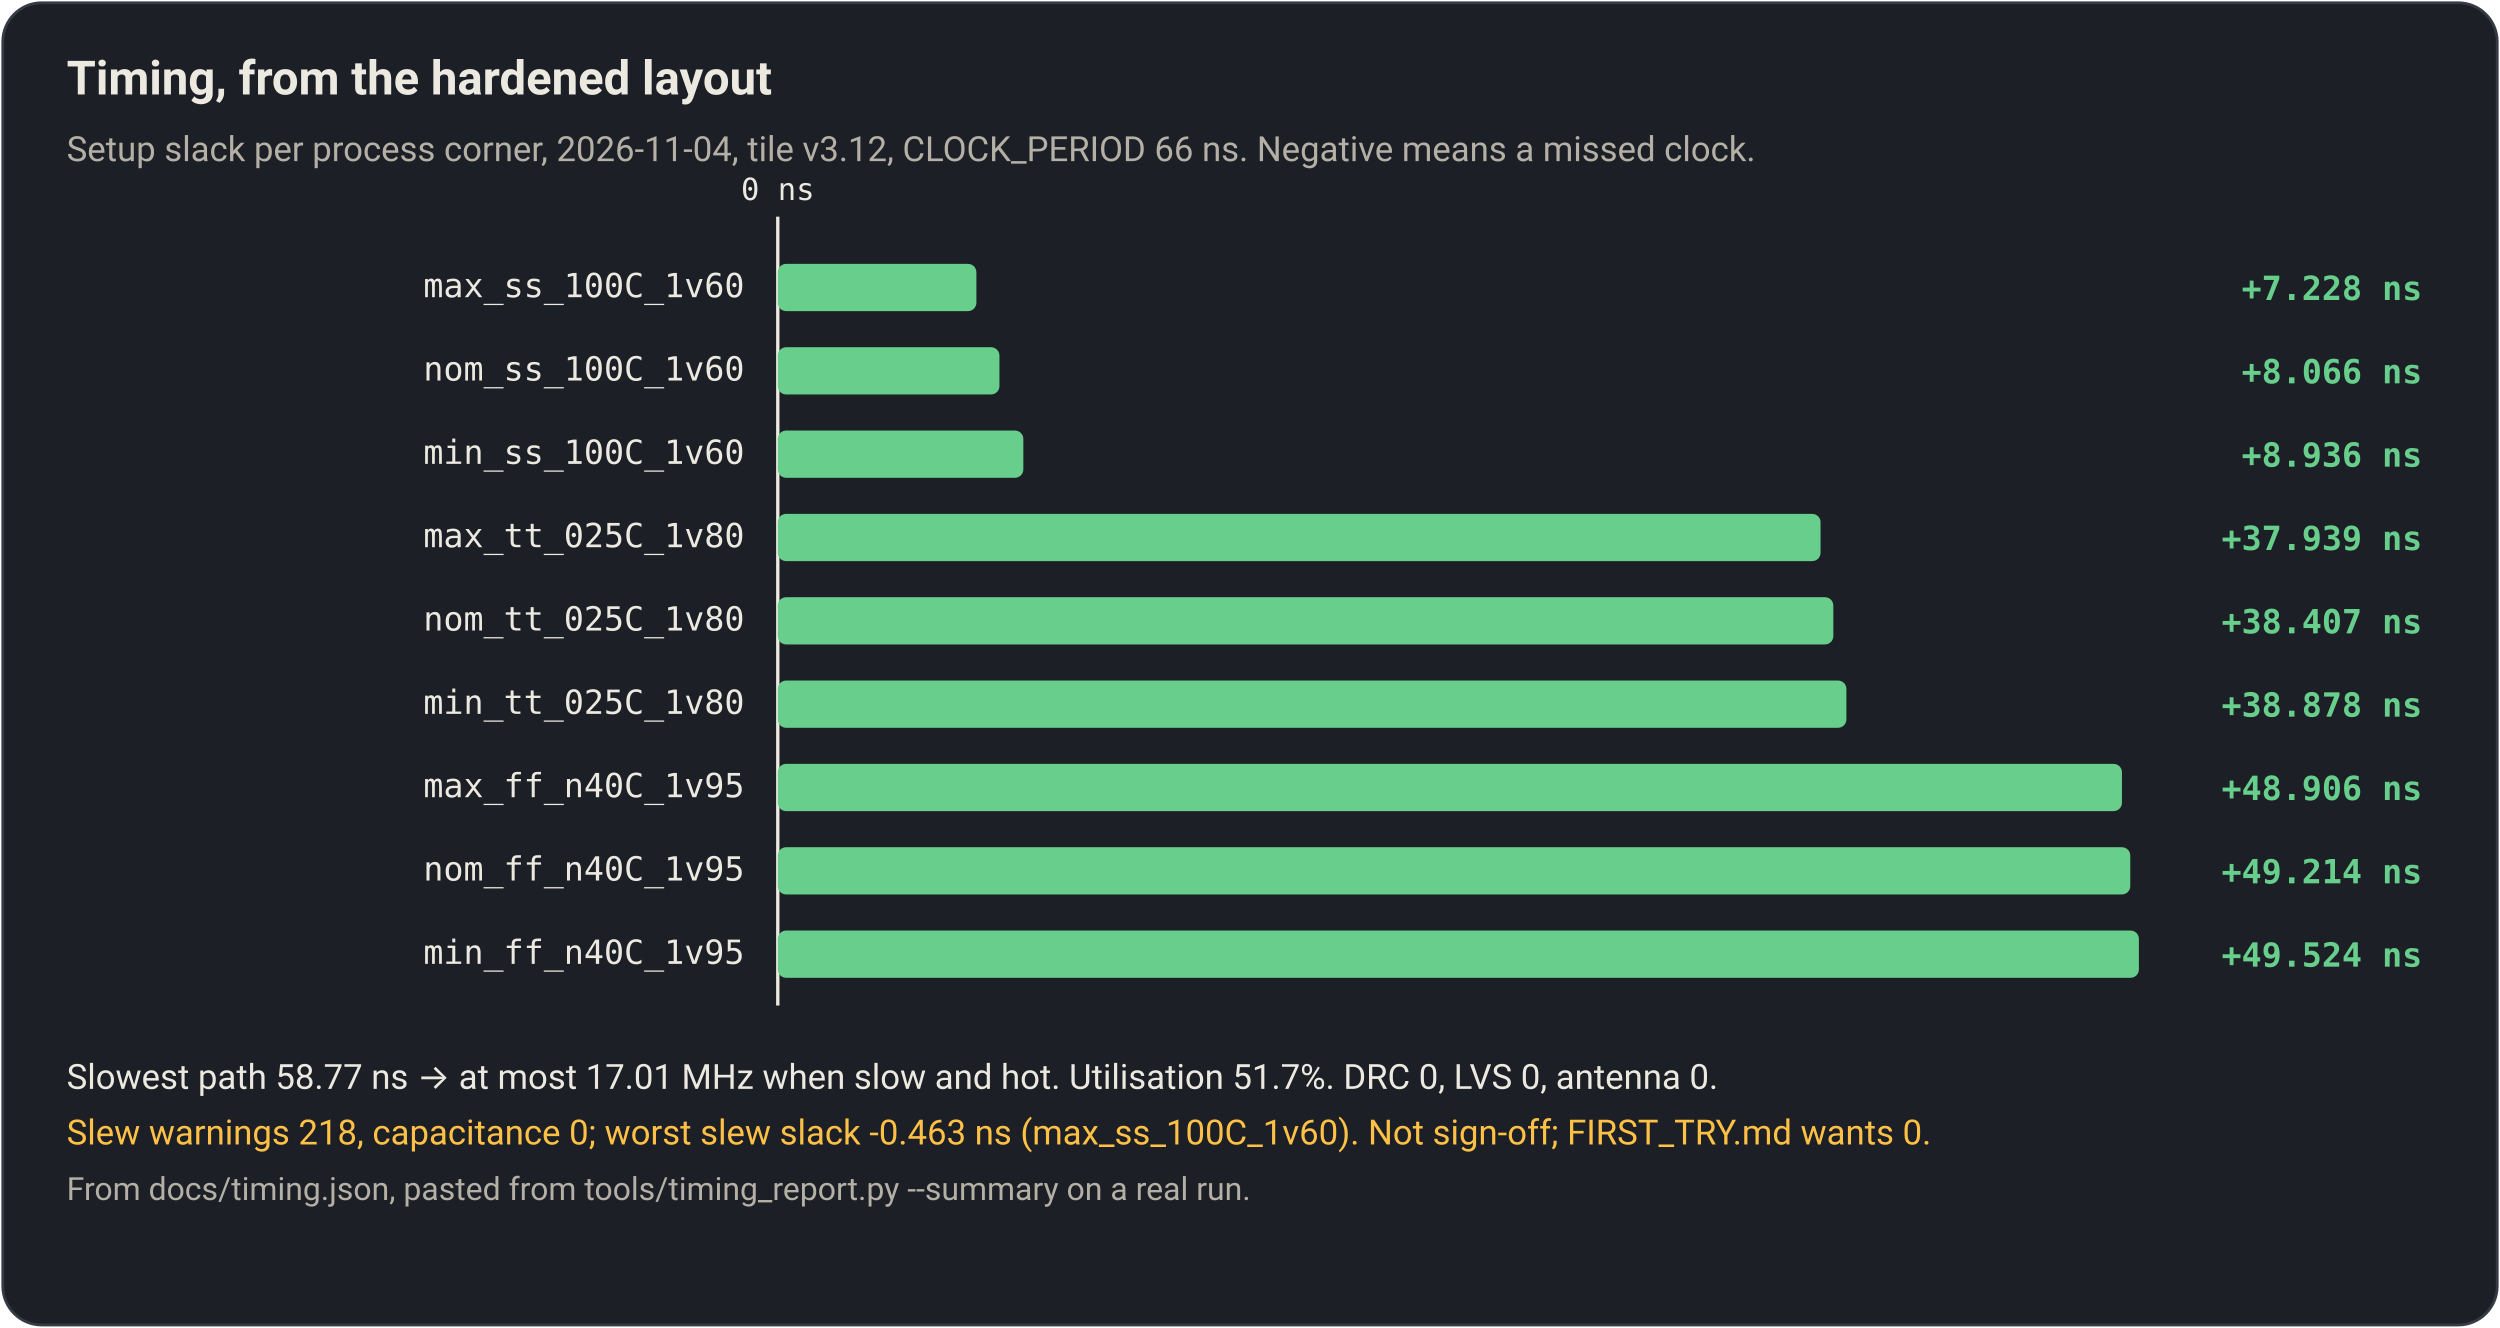
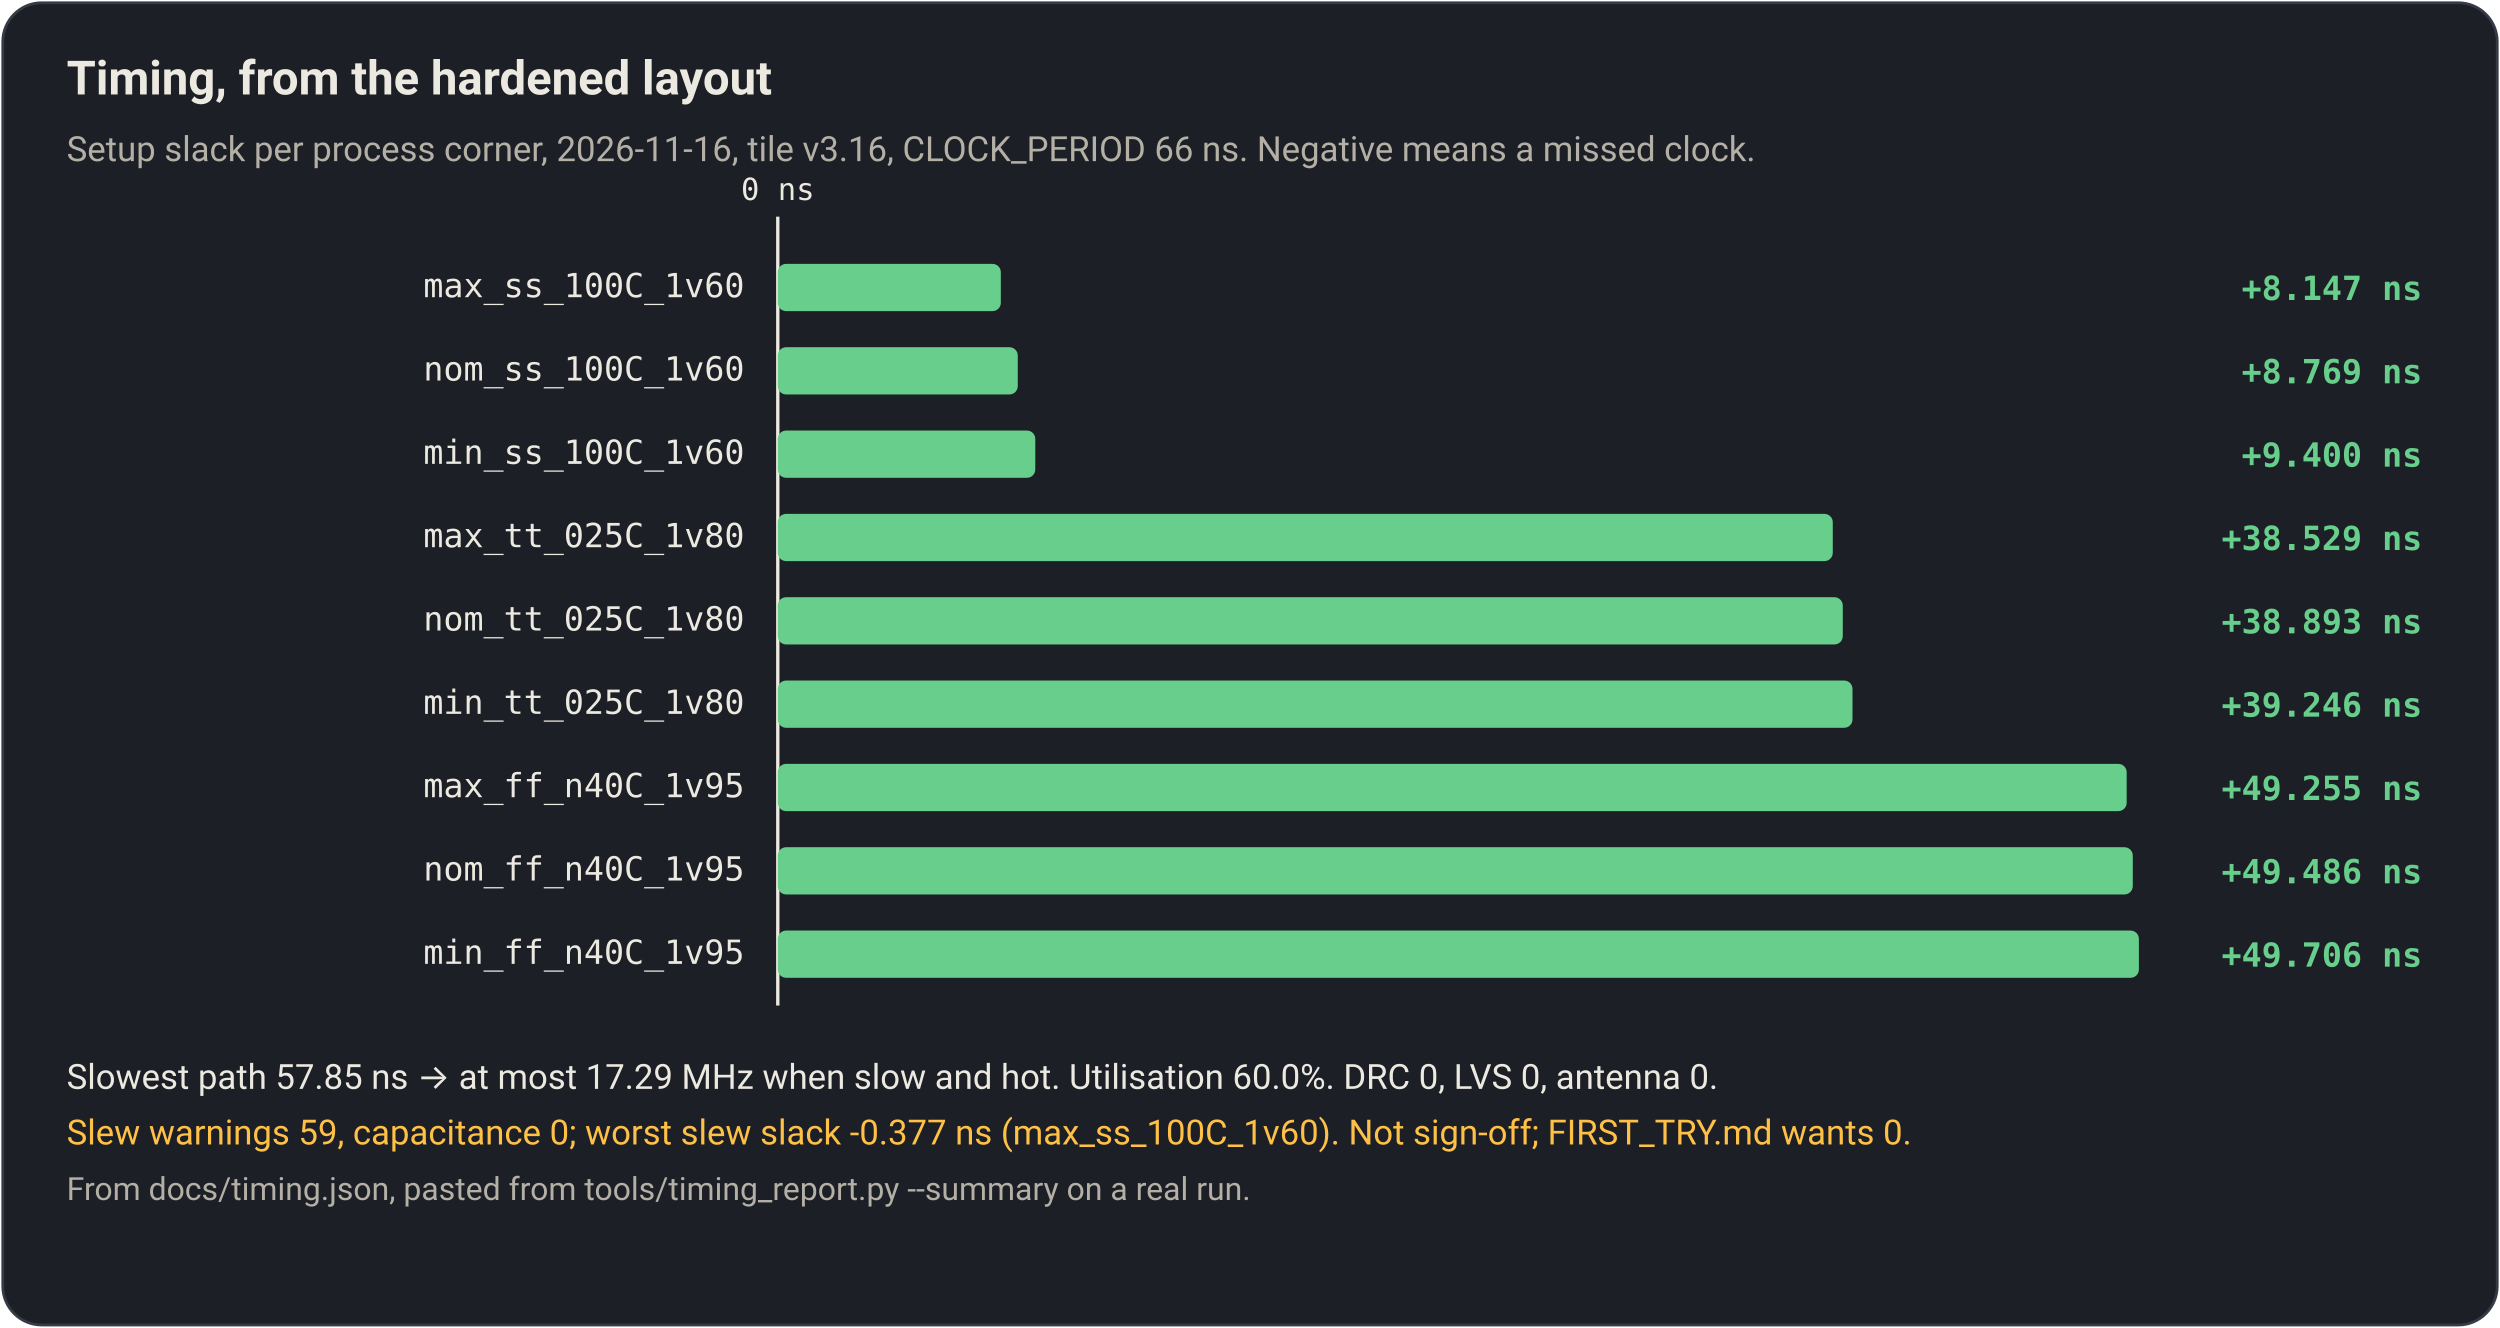
<svg xmlns="http://www.w3.org/2000/svg" viewBox="0 0 900 478" width="900" height="478" role="img" aria-label="Timing, from the hardened layout">
  <rect x="1" y="1" width="898" height="476" rx="14" fill="#1c1f26" stroke="#353a45" />
  <text x="24" y="34" style="font-family:ui-sans-serif,system-ui,-apple-system,'Segoe UI',Roboto,sans-serif;font-size:17px;font-weight:700" fill="#ece9e0">Timing, from the hardened layout</text>
-   <text x="24" y="58" style="font-family:ui-sans-serif,system-ui,-apple-system,'Segoe UI',Roboto,sans-serif;font-size:12.5px" fill="#b4b0a6">Setup slack per process corner, 2026-11-04, tile v3.12, CLOCK_PERIOD 66 ns. Negative means a missed clock.</text>
+   <text x="24" y="58" style="font-family:ui-sans-serif,system-ui,-apple-system,'Segoe UI',Roboto,sans-serif;font-size:12.5px" fill="#b4b0a6">Setup slack per process corner, 2026-11-16, tile v3.16, CLOCK_PERIOD 66 ns. Negative means a missed clock.</text>
  <line x1="280.0" y1="78" x2="280.0" y2="362" stroke="#ece9e0" stroke-width="1.2" />
  <text x="280.0" y="72" text-anchor="middle" style="font-family:ui-monospace,SFMono-Regular,Menlo,Consolas,monospace;font-size:11px" fill="#ece9e0">0 ns</text>
  <text x="268" y="107" text-anchor="end" style="font-family:ui-monospace,SFMono-Regular,Menlo,Consolas,monospace;font-size:12px" fill="#ece9e0">max_ss_100C_1v60</text>
-   <rect x="280.0" y="95" width="71.5" height="17" rx="3" fill="#67cf8b" />
-   <text x="872" y="108" text-anchor="end" style="font-family:ui-monospace,SFMono-Regular,Menlo,Consolas,monospace;font-size:12px;font-weight:600" fill="#67cf8b">+7.228 ns</text>
+   <rect x="280.0" y="95" width="80.3" height="17" rx="3" fill="#67cf8b" />
+   <text x="872" y="108" text-anchor="end" style="font-family:ui-monospace,SFMono-Regular,Menlo,Consolas,monospace;font-size:12px;font-weight:600" fill="#67cf8b">+8.147 ns</text>
  <text x="268" y="137" text-anchor="end" style="font-family:ui-monospace,SFMono-Regular,Menlo,Consolas,monospace;font-size:12px" fill="#ece9e0">nom_ss_100C_1v60</text>
-   <rect x="280.0" y="125" width="79.8" height="17" rx="3" fill="#67cf8b" />
-   <text x="872" y="138" text-anchor="end" style="font-family:ui-monospace,SFMono-Regular,Menlo,Consolas,monospace;font-size:12px;font-weight:600" fill="#67cf8b">+8.066 ns</text>
+   <rect x="280.0" y="125" width="86.4" height="17" rx="3" fill="#67cf8b" />
+   <text x="872" y="138" text-anchor="end" style="font-family:ui-monospace,SFMono-Regular,Menlo,Consolas,monospace;font-size:12px;font-weight:600" fill="#67cf8b">+8.769 ns</text>
  <text x="268" y="167" text-anchor="end" style="font-family:ui-monospace,SFMono-Regular,Menlo,Consolas,monospace;font-size:12px" fill="#ece9e0">min_ss_100C_1v60</text>
-   <rect x="280.0" y="155" width="88.4" height="17" rx="3" fill="#67cf8b" />
-   <text x="872" y="168" text-anchor="end" style="font-family:ui-monospace,SFMono-Regular,Menlo,Consolas,monospace;font-size:12px;font-weight:600" fill="#67cf8b">+8.936 ns</text>
+   <rect x="280.0" y="155" width="92.7" height="17" rx="3" fill="#67cf8b" />
+   <text x="872" y="168" text-anchor="end" style="font-family:ui-monospace,SFMono-Regular,Menlo,Consolas,monospace;font-size:12px;font-weight:600" fill="#67cf8b">+9.400 ns</text>
  <text x="268" y="197" text-anchor="end" style="font-family:ui-monospace,SFMono-Regular,Menlo,Consolas,monospace;font-size:12px" fill="#ece9e0">max_tt_025C_1v80</text>
-   <rect x="280.0" y="185" width="375.4" height="17" rx="3" fill="#67cf8b" />
-   <text x="872" y="198" text-anchor="end" style="font-family:ui-monospace,SFMono-Regular,Menlo,Consolas,monospace;font-size:12px;font-weight:600" fill="#67cf8b">+37.939 ns</text>
+   <rect x="280.0" y="185" width="379.8" height="17" rx="3" fill="#67cf8b" />
+   <text x="872" y="198" text-anchor="end" style="font-family:ui-monospace,SFMono-Regular,Menlo,Consolas,monospace;font-size:12px;font-weight:600" fill="#67cf8b">+38.529 ns</text>
  <text x="268" y="227" text-anchor="end" style="font-family:ui-monospace,SFMono-Regular,Menlo,Consolas,monospace;font-size:12px" fill="#ece9e0">nom_tt_025C_1v80</text>
-   <rect x="280.0" y="215" width="380.0" height="17" rx="3" fill="#67cf8b" />
-   <text x="872" y="228" text-anchor="end" style="font-family:ui-monospace,SFMono-Regular,Menlo,Consolas,monospace;font-size:12px;font-weight:600" fill="#67cf8b">+38.407 ns</text>
+   <rect x="280.0" y="215" width="383.4" height="17" rx="3" fill="#67cf8b" />
+   <text x="872" y="228" text-anchor="end" style="font-family:ui-monospace,SFMono-Regular,Menlo,Consolas,monospace;font-size:12px;font-weight:600" fill="#67cf8b">+38.893 ns</text>
  <text x="268" y="257" text-anchor="end" style="font-family:ui-monospace,SFMono-Regular,Menlo,Consolas,monospace;font-size:12px" fill="#ece9e0">min_tt_025C_1v80</text>
-   <rect x="280.0" y="245" width="384.7" height="17" rx="3" fill="#67cf8b" />
-   <text x="872" y="258" text-anchor="end" style="font-family:ui-monospace,SFMono-Regular,Menlo,Consolas,monospace;font-size:12px;font-weight:600" fill="#67cf8b">+38.878 ns</text>
+   <rect x="280.0" y="245" width="386.9" height="17" rx="3" fill="#67cf8b" />
+   <text x="872" y="258" text-anchor="end" style="font-family:ui-monospace,SFMono-Regular,Menlo,Consolas,monospace;font-size:12px;font-weight:600" fill="#67cf8b">+39.246 ns</text>
  <text x="268" y="287" text-anchor="end" style="font-family:ui-monospace,SFMono-Regular,Menlo,Consolas,monospace;font-size:12px" fill="#ece9e0">max_ff_n40C_1v95</text>
-   <rect x="280.0" y="275" width="483.9" height="17" rx="3" fill="#67cf8b" />
-   <text x="872" y="288" text-anchor="end" style="font-family:ui-monospace,SFMono-Regular,Menlo,Consolas,monospace;font-size:12px;font-weight:600" fill="#67cf8b">+48.906 ns</text>
+   <rect x="280.0" y="275" width="485.6" height="17" rx="3" fill="#67cf8b" />
+   <text x="872" y="288" text-anchor="end" style="font-family:ui-monospace,SFMono-Regular,Menlo,Consolas,monospace;font-size:12px;font-weight:600" fill="#67cf8b">+49.255 ns</text>
  <text x="268" y="317" text-anchor="end" style="font-family:ui-monospace,SFMono-Regular,Menlo,Consolas,monospace;font-size:12px" fill="#ece9e0">nom_ff_n40C_1v95</text>
-   <rect x="280.0" y="305" width="486.9" height="17" rx="3" fill="#67cf8b" />
-   <text x="872" y="318" text-anchor="end" style="font-family:ui-monospace,SFMono-Regular,Menlo,Consolas,monospace;font-size:12px;font-weight:600" fill="#67cf8b">+49.214 ns</text>
+   <rect x="280.0" y="305" width="487.8" height="17" rx="3" fill="#67cf8b" />
+   <text x="872" y="318" text-anchor="end" style="font-family:ui-monospace,SFMono-Regular,Menlo,Consolas,monospace;font-size:12px;font-weight:600" fill="#67cf8b">+49.486 ns</text>
  <text x="268" y="347" text-anchor="end" style="font-family:ui-monospace,SFMono-Regular,Menlo,Consolas,monospace;font-size:12px" fill="#ece9e0">min_ff_n40C_1v95</text>
  <rect x="280.0" y="335" width="490.0" height="17" rx="3" fill="#67cf8b" />
-   <text x="872" y="348" text-anchor="end" style="font-family:ui-monospace,SFMono-Regular,Menlo,Consolas,monospace;font-size:12px;font-weight:600" fill="#67cf8b">+49.524 ns</text>
-   <text x="24" y="392" style="font-family:ui-sans-serif,system-ui,-apple-system,'Segoe UI',Roboto,sans-serif;font-size:12.5px" fill="#ece9e0">Slowest path 58.77 ns → at most 17.01 MHz when slow and hot. Utilisation 51.7%. DRC 0, LVS 0, antenna 0.</text>
-   <text x="24" y="412" style="font-family:ui-sans-serif,system-ui,-apple-system,'Segoe UI',Roboto,sans-serif;font-size:12.5px" fill="#ffc145">Slew warnings 218, capacitance 0; worst slew slack -0.463 ns (max_ss_100C_1v60). Not sign-off; FIRST_TRY.md wants 0.</text>
+   <text x="872" y="348" text-anchor="end" style="font-family:ui-monospace,SFMono-Regular,Menlo,Consolas,monospace;font-size:12px;font-weight:600" fill="#67cf8b">+49.706 ns</text>
+   <text x="24" y="392" style="font-family:ui-sans-serif,system-ui,-apple-system,'Segoe UI',Roboto,sans-serif;font-size:12.5px" fill="#ece9e0">Slowest path 57.85 ns → at most 17.29 MHz when slow and hot. Utilisation 60.0%. DRC 0, LVS 0, antenna 0.</text>
+   <text x="24" y="412" style="font-family:ui-sans-serif,system-ui,-apple-system,'Segoe UI',Roboto,sans-serif;font-size:12.5px" fill="#ffc145">Slew warnings 59, capacitance 0; worst slew slack -0.377 ns (max_ss_100C_1v60). Not sign-off; FIRST_TRY.md wants 0.</text>
  <text x="24" y="432" style="font-family:ui-sans-serif,system-ui,-apple-system,'Segoe UI',Roboto,sans-serif;font-size:11.5px" fill="#b4b0a6">From docs/timing.json, pasted from tools/timing_report.py --summary on a real run.</text>
</svg>
